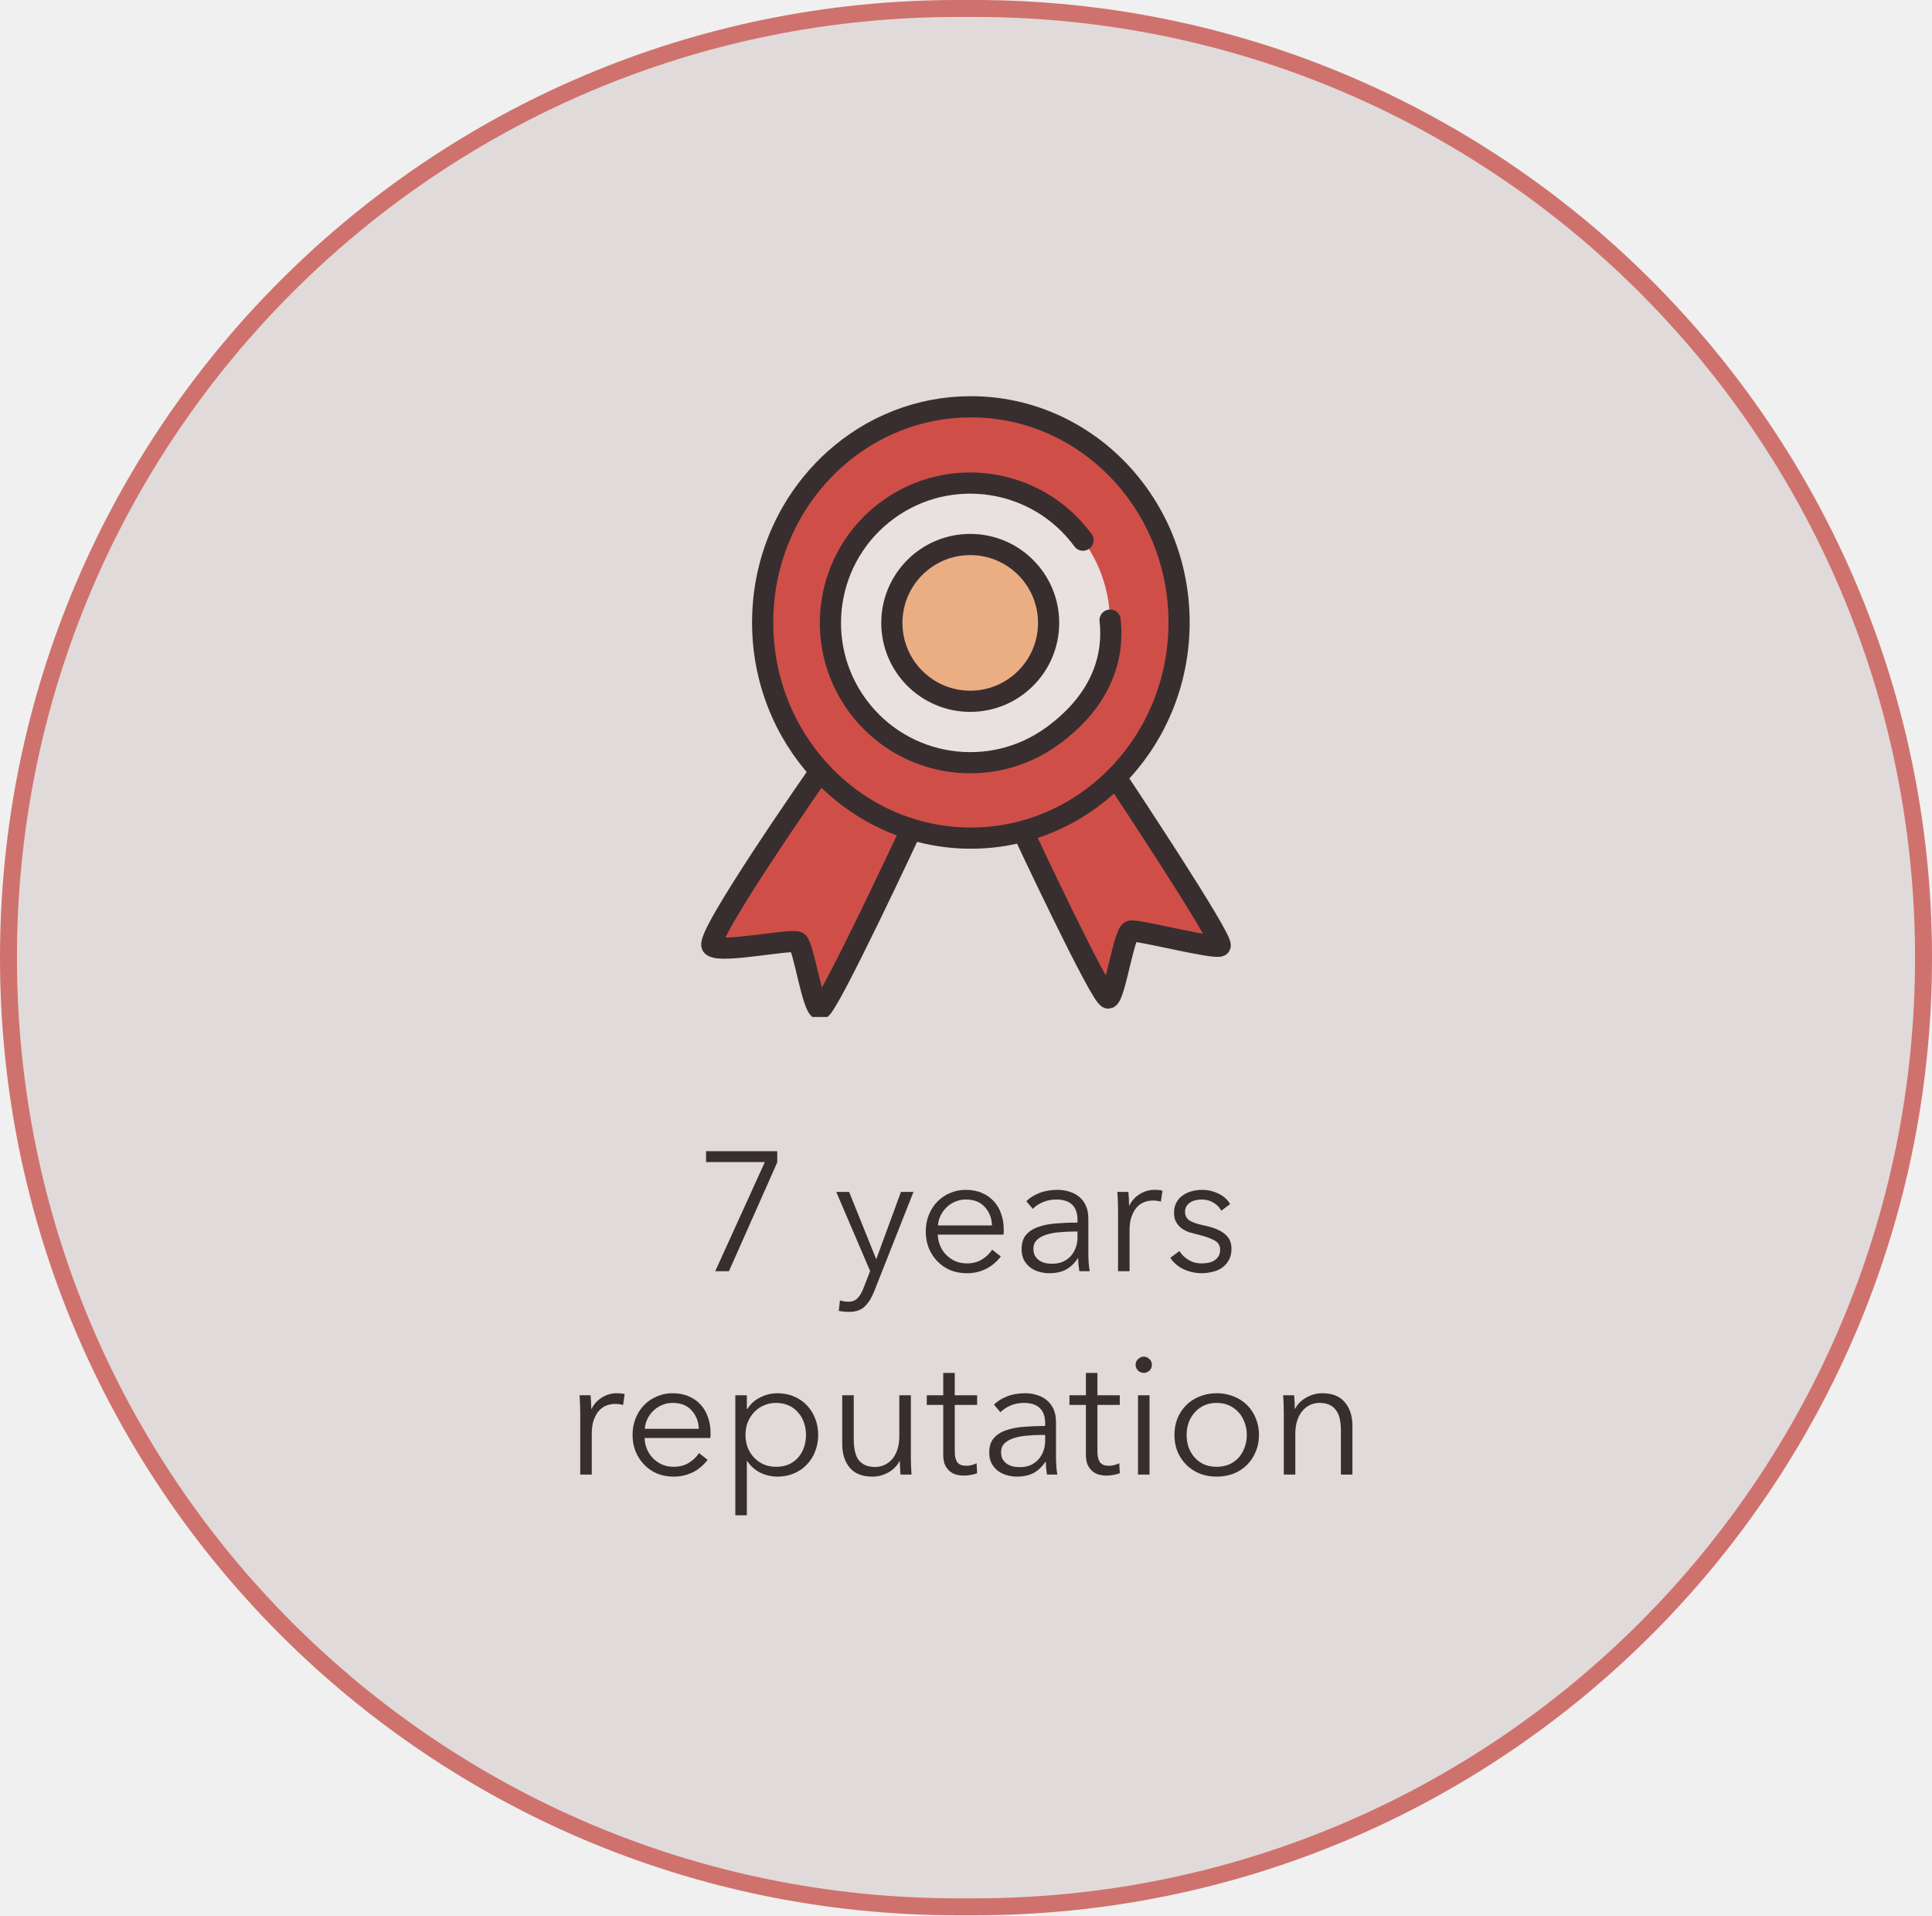
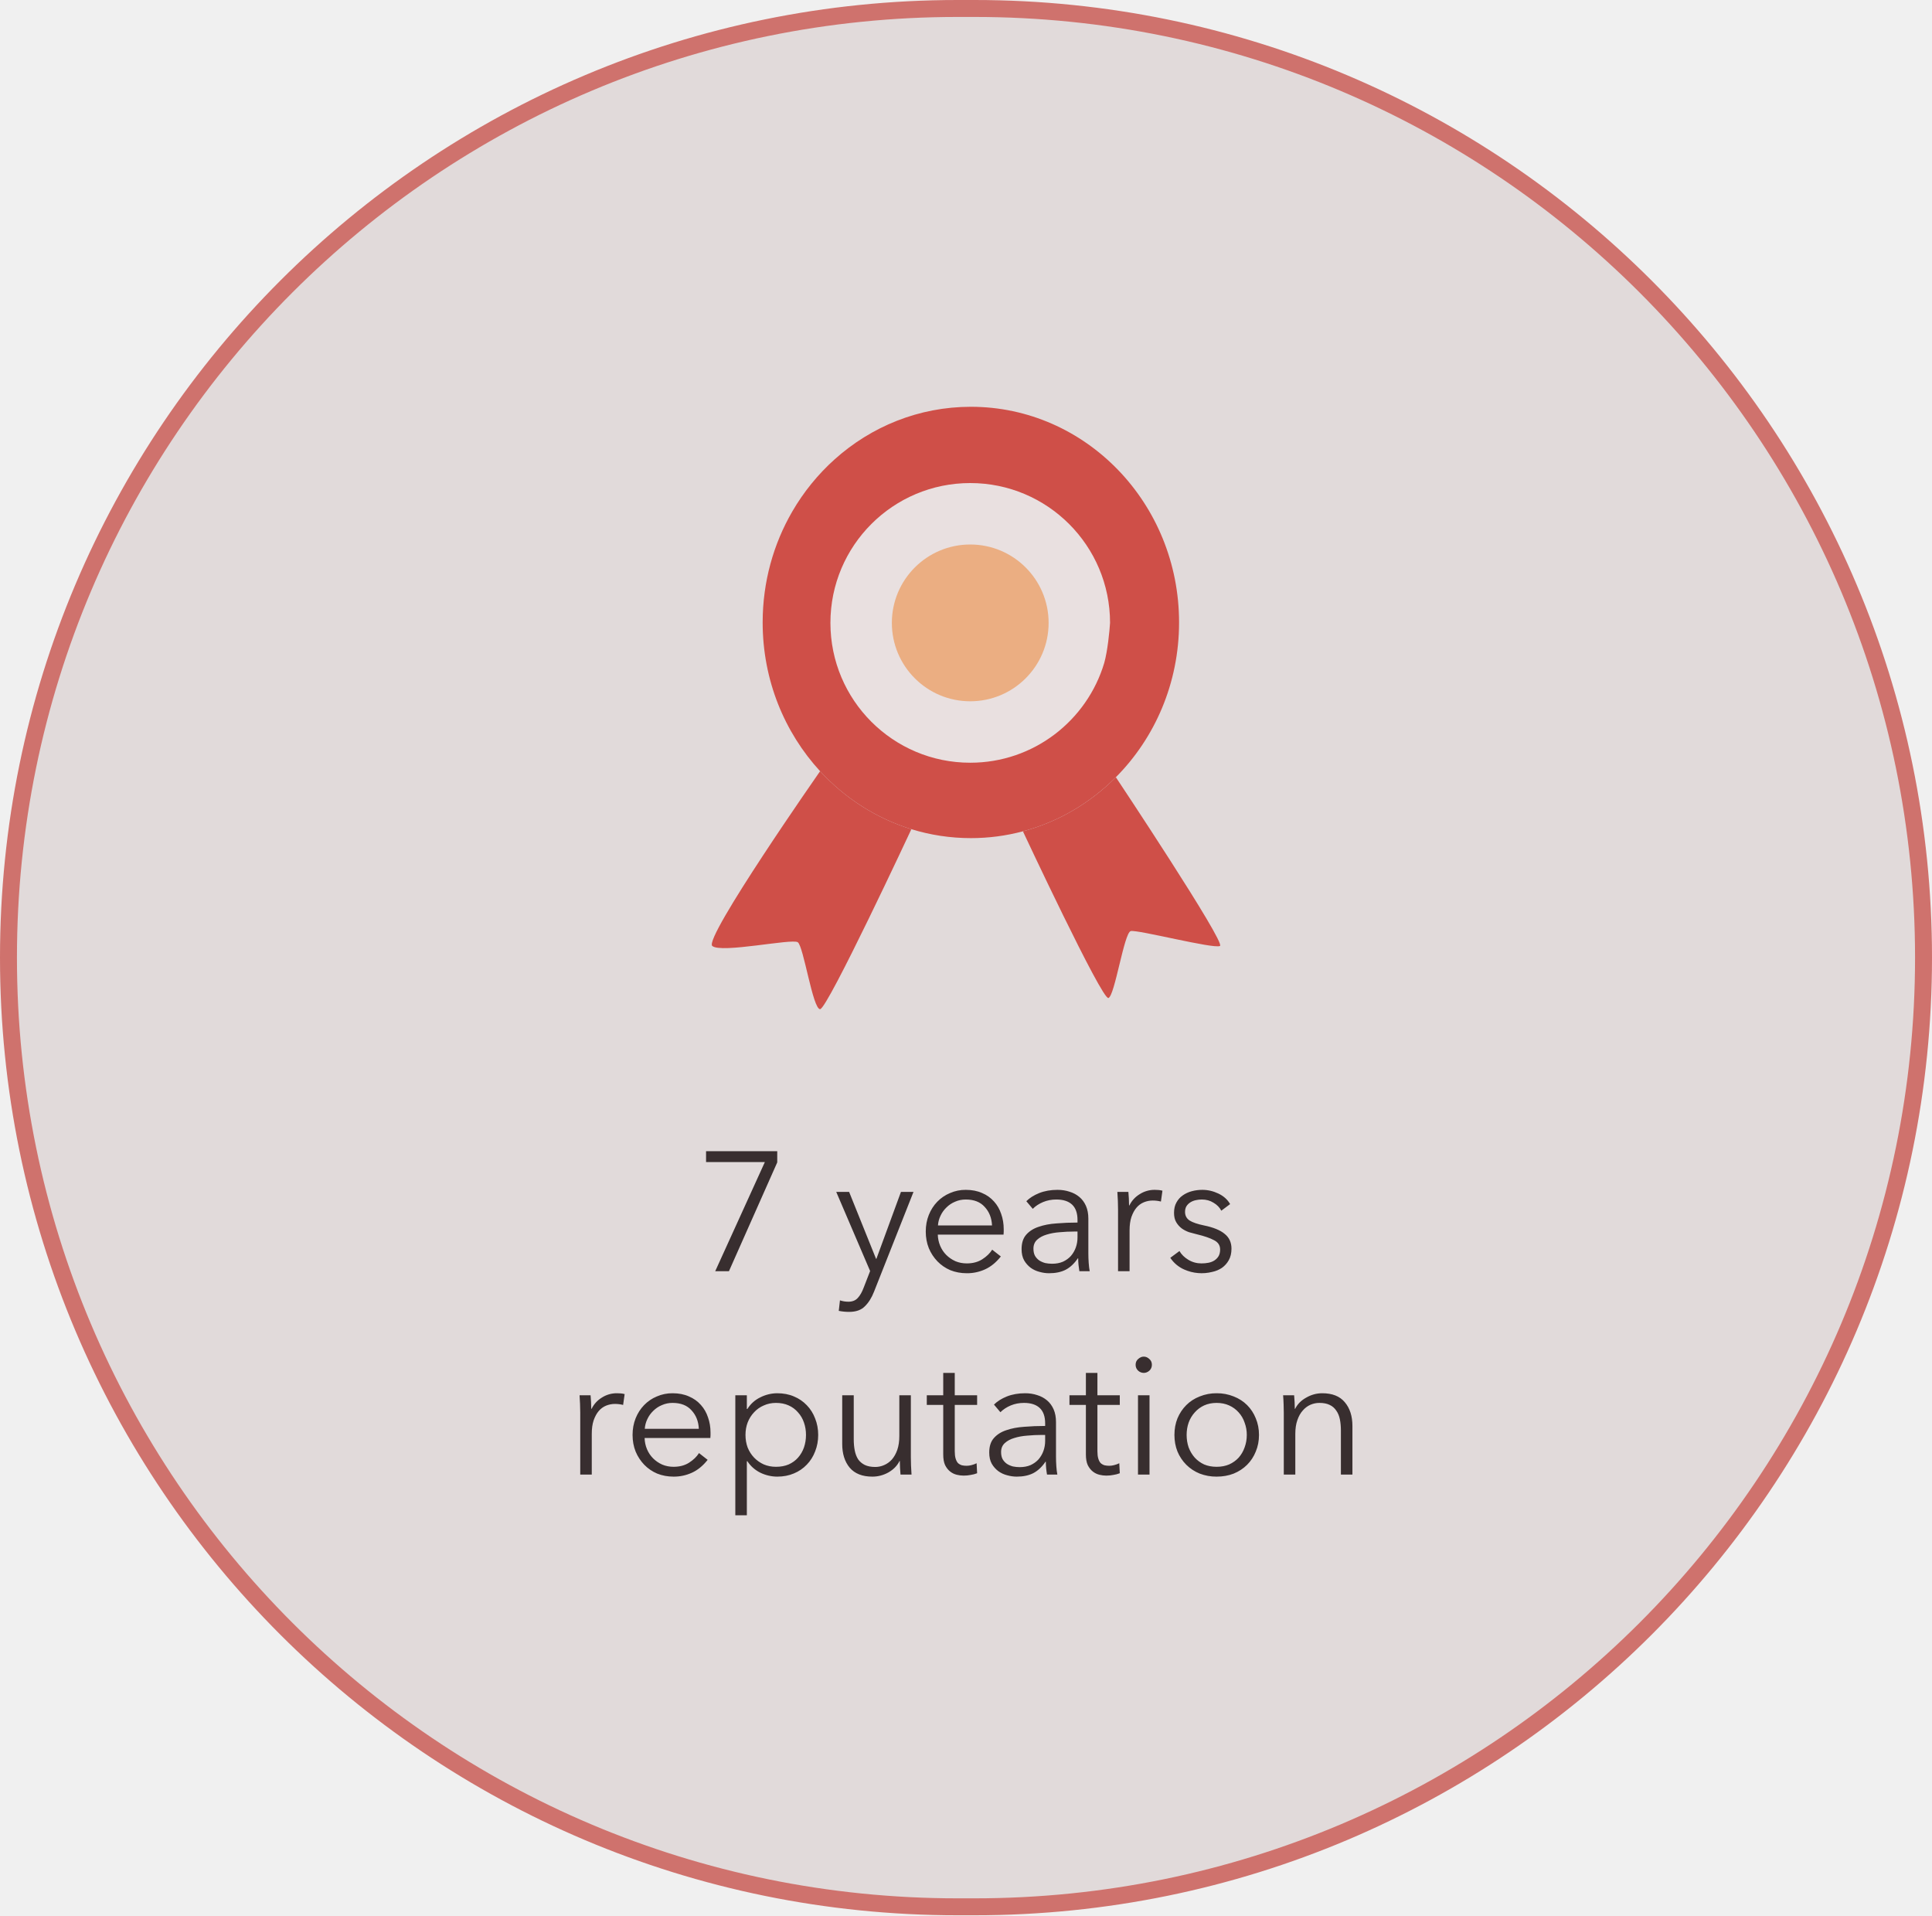
<svg xmlns="http://www.w3.org/2000/svg" width="228" height="226" fill="none">
  <rect width="226" height="224" x="1" y="1" fill="#E1DADA" rx="112" />
  <g clip-path="url(#a)">
-     <path fill="#CF4F48" d="M139.145 73.448c0 7.165-2.859 13.638-7.459 18.262-3.013 3.03-6.774 5.267-10.969 6.385a23.81 23.81 0 0 1-6.143.802c-2.439 0-4.796-.368-7.02-1.054-4.159-1.282-7.857-3.674-10.773-6.844-4.2-4.566-6.778-10.746-6.778-17.55 0-4.789 1.277-9.268 3.497-13.093a25.373 25.373 0 0 1 5-6.156c4.309-3.863 9.928-6.2 16.074-6.2 13.57 0 24.571 11.394 24.571 25.448Z" />
-     <path fill="#CF4F48" d="M96.781 91s-13.77 19.718-12.724 20.621c1.045.904 9.407-.903 10.091-.438.684.464 1.768 7.897 2.633 7.897.864 0 10.773-21.237 10.773-21.237-4.159-1.282-7.857-3.674-10.773-6.844ZM120.717 98.095s9.333 19.94 10.092 19.669c.759-.271 1.843-7.704 2.632-7.898.79-.193 9.819 2.136 10.531 1.755.712-.38-12.286-19.91-12.286-19.91-3.013 3.03-6.774 5.266-10.969 6.384Z" />
-     <path stroke="#382E2F" stroke-width="2.5" d="M96.781 91c-4.2-4.567-6.778-10.747-6.778-17.552 0-4.788 1.277-9.267 3.497-13.092a25.373 25.373 0 0 1 5-6.156c4.309-3.863 9.928-6.2 16.074-6.2 13.57 0 24.571 11.394 24.571 25.448 0 7.165-2.859 13.638-7.459 18.262M96.781 91s-13.77 19.718-12.724 20.621c1.045.904 9.407-.903 10.091-.438.684.464 1.768 7.897 2.633 7.897.864 0 10.773-21.237 10.773-21.237M96.781 91c2.916 3.17 6.614 5.562 10.773 6.844m0 0a23.793 23.793 0 0 0 7.02 1.054c2.121 0 4.18-.278 6.143-.802m0 0s9.333 19.94 10.092 19.669c.759-.271 1.843-7.704 2.632-7.898.79-.193 9.819 2.136 10.531 1.755.712-.38-12.286-19.91-12.286-19.91m-10.969 6.384c4.195-1.118 7.956-3.355 10.969-6.385" />
+     <path fill="#cf4f48" d="M139.145 73.448c0 7.165-2.859 13.638-7.459 18.262-3.013 3.03-6.774 5.267-10.969 6.385a23.81 23.81 0 0 1-6.143.802c-2.439 0-4.796-.368-7.02-1.054-4.159-1.282-7.857-3.674-10.773-6.844-4.2-4.566-6.778-10.746-6.778-17.55 0-4.789 1.277-9.268 3.497-13.093a25.373 25.373 0 0 1 5-6.156c4.309-3.863 9.928-6.2 16.074-6.2 13.57 0 24.571 11.394 24.571 25.448Z" />
+     <path fill="#cf4f48" d="M96.781 91s-13.77 19.718-12.724 20.621c1.045.904 9.407-.903 10.091-.438.684.464 1.768 7.897 2.633 7.897.864 0 10.773-21.237 10.773-21.237-4.159-1.282-7.857-3.674-10.773-6.844ZM120.717 98.095s9.333 19.94 10.092 19.669c.759-.271 1.843-7.704 2.632-7.898.79-.193 9.819 2.136 10.531 1.755.712-.38-12.286-19.91-12.286-19.91-3.013 3.03-6.774 5.266-10.969 6.384Z" />
+     <path stroke="$mainDarkBrown" stroke-width="2.5" d="M96.781 91c-4.2-4.567-6.778-10.747-6.778-17.552 0-4.788 1.277-9.267 3.497-13.092a25.373 25.373 0 0 1 5-6.156c4.309-3.863 9.928-6.2 16.074-6.2 13.57 0 24.571 11.394 24.571 25.448 0 7.165-2.859 13.638-7.459 18.262M96.781 91s-13.77 19.718-12.724 20.621c1.045.904 9.407-.903 10.091-.438.684.464 1.768 7.897 2.633 7.897.864 0 10.773-21.237 10.773-21.237M96.781 91c2.916 3.17 6.614 5.562 10.773 6.844m0 0a23.793 23.793 0 0 0 7.02 1.054c2.121 0 4.18-.278 6.143-.802m0 0s9.333 19.94 10.092 19.669c.759-.271 1.843-7.704 2.632-7.898.79-.193 9.819 2.136 10.531 1.755.712-.38-12.286-19.91-12.286-19.91m-10.969 6.384c4.195-1.118 7.956-3.355 10.969-6.385" />
    <path fill="#E9E0E0" d="M98 73.5c0 9.113 7.387 16.5 16.5 16.5 7.475 0 13.788-4.97 15.817-11.786.396-1.414.62-3.732.683-4.714 0-9.113-7.387-16.5-16.5-16.5S98 64.387 98 73.5Z" />
-     <circle cx="114.5" cy="73.5" r="9.25" fill="#EBAE82" stroke="#382E2F" stroke-width="2.5" />
-     <path stroke="#382E2F" stroke-linecap="round" stroke-width="2.5" d="M127.804 63.74c-5.39-7.347-15.716-8.934-23.063-3.544-7.348 5.39-8.935 15.716-3.545 23.064 5.39 7.347 15.716 8.934 23.063 3.544 6.027-4.42 7.203-9.624 6.745-13.629" />
+     <circle cx="114.5" cy="73.5" r="9.25" fill="#ebae82" stroke="$mainDarkBrown" stroke-width="2.5" />
+     <path stroke="$mainDarkBrown" stroke-linecap="round" stroke-width="2.5" d="M127.804 63.74c-5.39-7.347-15.716-8.934-23.063-3.544-7.348 5.39-8.935 15.716-3.545 23.064 5.39 7.347 15.716 8.934 23.063 3.544 6.027-4.42 7.203-9.624 6.745-13.629" />
  </g>
-   <path fill="#382E2F" d="m91.724 137.16-5.7 12.84h-1.62l5.86-12.88h-6.94v-1.28h8.4v1.32Zm11.661 11.38h.04l2.9-7.9h1.48l-4.66 11.78c-.28.72-.64 1.293-1.08 1.72-.426.44-1.046.66-1.86.66-.413 0-.82-.04-1.22-.12l.14-1.24c.32.107.654.16 1 .16.467 0 .834-.147 1.1-.44.267-.28.5-.687.7-1.22l.76-1.96-4-9.34h1.52l3.18 7.9Zm13.686-3.94c-.04-.88-.327-1.607-.86-2.18-.52-.587-1.267-.88-2.24-.88-.453 0-.873.087-1.26.26-.387.16-.727.387-1.02.68-.293.28-.527.607-.7.98-.173.36-.273.74-.3 1.14h6.38Zm1.38.44v.3c0 .107-.007.22-.02.34h-7.76c.013.467.107.907.28 1.32.173.413.413.773.72 1.08.307.307.667.553 1.08.74.413.173.86.26 1.34.26.707 0 1.313-.16 1.82-.48.52-.333.913-.713 1.18-1.14l1.02.8c-.56.707-1.18 1.213-1.86 1.52a5.103 5.103 0 0 1-2.16.46c-.693 0-1.34-.12-1.94-.36a4.666 4.666 0 0 1-1.52-1.04 5.008 5.008 0 0 1-1.02-1.56c-.24-.6-.36-1.253-.36-1.96 0-.707.12-1.36.36-1.96.24-.6.573-1.12 1-1.56.427-.44.927-.78 1.5-1.02a4.553 4.553 0 0 1 1.86-.38c.733 0 1.38.127 1.94.38a3.83 3.83 0 0 1 1.4 1c.373.413.653.9.84 1.46.2.56.3 1.16.3 1.8Zm8.708-1.08c0-.813-.213-1.42-.64-1.82-.427-.4-1.047-.6-1.86-.6-.56 0-1.08.1-1.56.3-.48.2-.887.467-1.22.8l-.76-.9c.387-.387.893-.707 1.52-.96.64-.253 1.36-.38 2.16-.38.507 0 .98.073 1.42.22.44.133.827.34 1.16.62.333.28.593.633.78 1.06.187.427.28.927.28 1.5v4.1c0 .36.013.733.04 1.12.027.387.067.713.12.98h-1.22c-.04-.227-.073-.473-.1-.74a7.75 7.75 0 0 1-.04-.78h-.04c-.427.627-.913 1.08-1.46 1.36-.533.267-1.18.4-1.94.4-.36 0-.733-.053-1.12-.16a3.067 3.067 0 0 1-1.04-.48 2.935 2.935 0 0 1-.78-.88c-.2-.36-.3-.8-.3-1.32 0-.72.18-1.287.54-1.7.373-.427.867-.74 1.48-.94.613-.213 1.313-.347 2.1-.4.8-.067 1.627-.1 2.48-.1v-.3Zm-.4 1.36c-.56 0-1.127.027-1.7.08-.56.04-1.073.133-1.54.28-.453.133-.827.333-1.12.6-.293.267-.44.62-.44 1.06 0 .333.06.613.18.84.133.227.307.413.52.56.213.133.447.233.7.3.267.053.533.08.8.08.48 0 .907-.08 1.28-.24.373-.173.687-.4.94-.68.253-.293.447-.627.58-1 .133-.373.2-.767.2-1.18v-.7h-.4Zm5.184-2.62c0-.253-.007-.58-.02-.98-.014-.4-.034-.76-.06-1.08h1.3a18.715 18.715 0 0 1 .08 1.6h.04a3.163 3.163 0 0 1 1.2-1.32 3.227 3.227 0 0 1 1.8-.52c.173 0 .326.007.46.02.146.013.293.04.44.08l-.18 1.28a3.917 3.917 0 0 0-.96-.12c-.36 0-.707.067-1.04.2a2.262 2.262 0 0 0-.88.64c-.24.28-.44.647-.6 1.1-.147.44-.22.973-.22 1.6v4.8h-1.36v-7.3Zm12.187.16c-.2-.387-.507-.7-.92-.94-.4-.253-.86-.38-1.38-.38-.24 0-.48.027-.72.08-.24.053-.454.14-.64.26-.187.12-.34.273-.46.46-.107.187-.16.407-.16.66 0 .44.18.78.54 1.02.36.227.926.42 1.7.58 1.106.227 1.92.56 2.44 1 .533.427.8 1.007.8 1.74 0 .533-.107.987-.32 1.36-.2.36-.467.66-.8.9a3.232 3.232 0 0 1-1.14.48 5.067 5.067 0 0 1-3.32-.28 3.805 3.805 0 0 1-1.64-1.38l1.08-.8c.24.413.593.76 1.06 1.04.466.28.98.42 1.54.42.293 0 .573-.027.84-.08.266-.053.5-.147.7-.28.2-.133.36-.3.48-.5.12-.213.18-.473.18-.78 0-.493-.24-.86-.72-1.1-.467-.253-1.147-.487-2.04-.7-.28-.067-.58-.147-.9-.24a3.477 3.477 0 0 1-.86-.44 2.507 2.507 0 0 1-.66-.74c-.174-.293-.26-.66-.26-1.1 0-.48.093-.887.28-1.22.186-.347.433-.627.74-.84a3.34 3.34 0 0 1 1.08-.5c.4-.107.813-.16 1.24-.16.653 0 1.286.147 1.9.44.613.293 1.073.707 1.38 1.24l-1.04.78ZM68.476 166.7a30.708 30.708 0 0 0-.08-2.06h1.3a18.18 18.18 0 0 1 .08 1.6h.04a3.171 3.171 0 0 1 1.2-1.32 3.228 3.228 0 0 1 1.8-.52c.173 0 .326.007.46.02.146.013.293.04.44.08l-.18 1.28a3.907 3.907 0 0 0-.96-.12c-.36 0-.707.067-1.04.2a2.268 2.268 0 0 0-.88.64c-.24.28-.44.647-.6 1.1-.147.44-.22.973-.22 1.6v4.8h-1.36v-7.3Zm13.995 1.9c-.04-.88-.326-1.607-.86-2.18-.52-.587-1.266-.88-2.24-.88a3.05 3.05 0 0 0-1.26.26c-.386.16-.726.387-1.02.68-.293.28-.526.607-.7.98-.173.36-.273.74-.3 1.14h6.38Zm1.38.44v.3c0 .107-.006.22-.02.34h-7.76c.014.467.107.907.28 1.32.174.413.414.773.72 1.08.307.307.667.553 1.08.74.414.173.86.26 1.34.26.707 0 1.314-.16 1.82-.48.52-.333.914-.713 1.18-1.14l1.02.8c-.56.707-1.18 1.213-1.86 1.52a5.101 5.101 0 0 1-2.16.46c-.693 0-1.34-.12-1.94-.36a4.667 4.667 0 0 1-1.52-1.04 5.02 5.02 0 0 1-1.02-1.56c-.24-.6-.36-1.253-.36-1.96 0-.707.12-1.36.36-1.96.24-.6.574-1.12 1-1.56a4.47 4.47 0 0 1 1.5-1.02 4.555 4.555 0 0 1 1.86-.38c.734 0 1.38.127 1.94.38.56.24 1.027.573 1.4 1 .374.413.654.9.84 1.46.2.56.3 1.16.3 1.8Zm4.286 9.76h-1.36v-14.16h1.36v1.62h.06c.386-.613.9-1.073 1.54-1.38a4.46 4.46 0 0 1 1.98-.48c.733 0 1.393.127 1.98.38a4.4 4.4 0 0 1 1.52 1.04c.426.44.753.96.98 1.56.24.6.36 1.247.36 1.94 0 .693-.12 1.34-.36 1.94-.227.6-.554 1.12-.98 1.56a4.4 4.4 0 0 1-1.52 1.04c-.587.253-1.247.38-1.98.38a4.614 4.614 0 0 1-1.98-.46 3.894 3.894 0 0 1-1.54-1.36h-.06v6.38Zm6.98-9.48c0-.52-.08-1.007-.24-1.46a3.348 3.348 0 0 0-.7-1.2 3.091 3.091 0 0 0-1.1-.82c-.44-.2-.94-.3-1.5-.3-.52 0-1 .1-1.44.3-.44.187-.82.453-1.14.8a3.68 3.68 0 0 0-.76 1.2c-.174.453-.26.947-.26 1.48s.086 1.033.26 1.5c.186.453.44.847.76 1.18.32.333.7.6 1.14.8.44.187.92.28 1.44.28.56 0 1.06-.093 1.5-.28.44-.2.806-.467 1.1-.8.306-.347.54-.747.7-1.2.16-.467.24-.96.24-1.48Zm11.155 4.68a18.715 18.715 0 0 1-.08-1.6h-.04c-.267.547-.7.993-1.3 1.34-.6.333-1.233.5-1.9.5-1.187 0-2.08-.353-2.68-1.06-.587-.707-.88-1.64-.88-2.8v-5.74h1.36v5.18c0 .493.04.94.12 1.34.08.4.213.747.4 1.04.2.28.46.5.78.66.333.16.747.24 1.24.24.36 0 .707-.073 1.04-.22.347-.147.653-.367.92-.66.267-.307.48-.687.64-1.14.16-.467.24-1.013.24-1.64v-4.8h1.36v7.3c0 .253.007.58.02.98.013.4.033.76.06 1.08h-1.3Zm9.041-8.22h-2.64v5.46c0 .347.033.633.1.86.067.227.16.407.28.54.133.12.287.207.46.26.173.04.36.06.56.06.187 0 .38-.027.58-.08.213-.053.413-.127.6-.22l.06 1.18c-.24.093-.493.16-.76.2-.253.053-.533.08-.84.08a3.44 3.44 0 0 1-.8-.1 2.024 2.024 0 0 1-.78-.38c-.24-.187-.44-.44-.6-.76-.147-.32-.22-.74-.22-1.26v-5.84h-1.94v-1.14h1.94V162h1.36v2.64h2.64v1.14Zm8.028 2.18c0-.813-.214-1.42-.64-1.82-.427-.4-1.047-.6-1.86-.6-.56 0-1.08.1-1.56.3-.48.2-.887.467-1.22.8l-.76-.9c.386-.387.893-.707 1.52-.96.64-.253 1.36-.38 2.16-.38.506 0 .98.073 1.42.22.44.133.826.34 1.16.62.333.28.593.633.78 1.06.186.427.28.927.28 1.5v4.1c0 .36.013.733.04 1.12.026.387.066.713.12.98h-1.22a9.655 9.655 0 0 1-.1-.74 7.75 7.75 0 0 1-.04-.78h-.04c-.427.627-.914 1.08-1.46 1.36-.534.267-1.18.4-1.94.4-.36 0-.734-.053-1.12-.16a3.058 3.058 0 0 1-1.04-.48 2.935 2.935 0 0 1-.78-.88c-.2-.36-.3-.8-.3-1.32 0-.72.18-1.287.54-1.7.373-.427.866-.74 1.48-.94.613-.213 1.313-.347 2.1-.4.8-.067 1.626-.1 2.48-.1v-.3Zm-.4 1.36c-.56 0-1.127.027-1.7.08-.56.04-1.074.133-1.54.28-.454.133-.827.333-1.12.6-.294.267-.44.62-.44 1.06 0 .333.06.613.18.84.133.227.306.413.52.56.213.133.446.233.7.3.266.053.533.08.8.08.48 0 .906-.08 1.28-.24.373-.173.686-.4.94-.68a3.14 3.14 0 0 0 .58-1c.133-.373.2-.767.2-1.18v-.7h-.4Zm9.208-3.54h-2.64v5.46c0 .347.033.633.1.86.067.227.16.407.28.54.133.12.287.207.46.26.173.04.36.06.56.06.187 0 .38-.027.58-.08.213-.053.413-.127.6-.22l.06 1.18c-.24.093-.493.16-.76.2-.253.053-.533.08-.84.08a3.44 3.44 0 0 1-.8-.1 2.024 2.024 0 0 1-.78-.38c-.24-.187-.44-.44-.6-.76-.147-.32-.22-.74-.22-1.26v-5.84h-1.94v-1.14h1.94V162h1.36v2.64h2.64v1.14Zm3.508 8.22h-1.36v-9.36h1.36V174Zm.28-12.96c0 .28-.1.513-.3.7-.2.173-.42.26-.66.26a.987.987 0 0 1-.66-.26.918.918 0 0 1-.3-.7c0-.28.1-.507.3-.68.2-.187.42-.28.66-.28.24 0 .46.093.66.28.2.173.3.4.3.68Zm12.64 8.28c0 .707-.127 1.36-.38 1.96-.24.6-.58 1.12-1.02 1.56-.44.44-.967.787-1.58 1.04-.614.24-1.287.36-2.02.36a5.44 5.44 0 0 1-2-.36 4.781 4.781 0 0 1-1.58-1.04 4.84 4.84 0 0 1-1.04-1.56c-.24-.6-.36-1.253-.36-1.96 0-.707.12-1.36.36-1.96.253-.6.6-1.12 1.04-1.56.44-.44.966-.78 1.58-1.02a5.193 5.193 0 0 1 2-.38 5.25 5.25 0 0 1 2.02.38c.613.24 1.14.58 1.58 1.02.44.44.78.96 1.02 1.56.253.6.38 1.253.38 1.96Zm-1.44 0a4.06 4.06 0 0 0-.26-1.46 3.357 3.357 0 0 0-.7-1.2 3.294 3.294 0 0 0-1.12-.82c-.44-.2-.934-.3-1.48-.3-.547 0-1.04.1-1.48.3-.427.2-.794.473-1.1.82a3.583 3.583 0 0 0-.72 1.2c-.16.453-.24.94-.24 1.46s.08 1.013.24 1.48c.173.453.413.853.72 1.2.306.333.673.6 1.1.8.44.187.933.28 1.48.28.546 0 1.04-.093 1.48-.28.44-.2.813-.467 1.12-.8.306-.347.54-.747.7-1.2.173-.467.26-.96.26-1.48Zm5.586-4.68a18.715 18.715 0 0 1 .08 1.6h.04c.267-.547.7-.987 1.3-1.32.6-.347 1.233-.52 1.9-.52 1.187 0 2.073.353 2.66 1.06.6.707.9 1.64.9 2.8V174h-1.36v-5.18c0-.493-.04-.94-.12-1.34-.08-.4-.22-.74-.42-1.02a1.856 1.856 0 0 0-.78-.68c-.32-.16-.727-.24-1.22-.24-.36 0-.713.073-1.06.22a2.562 2.562 0 0 0-.9.68c-.267.293-.48.673-.64 1.14-.16.453-.24.993-.24 1.62v4.8h-1.36v-7.3c0-.253-.007-.58-.02-.98-.013-.4-.033-.76-.06-1.08h1.3Z" />
+   <path fill="#382e2f" d="m91.724 137.16-5.7 12.84h-1.62l5.86-12.88h-6.94v-1.28h8.4v1.32Zm11.661 11.38h.04l2.9-7.9h1.48l-4.66 11.78c-.28.72-.64 1.293-1.08 1.72-.426.44-1.046.66-1.86.66-.413 0-.82-.04-1.22-.12l.14-1.24c.32.107.654.16 1 .16.467 0 .834-.147 1.1-.44.267-.28.5-.687.7-1.22l.76-1.96-4-9.34h1.52l3.18 7.9Zm13.686-3.94c-.04-.88-.327-1.607-.86-2.18-.52-.587-1.267-.88-2.24-.88-.453 0-.873.087-1.26.26-.387.16-.727.387-1.02.68-.293.28-.527.607-.7.98-.173.36-.273.74-.3 1.14h6.38Zm1.38.44v.3c0 .107-.007.22-.02.34h-7.76c.013.467.107.907.28 1.32.173.413.413.773.72 1.08.307.307.667.553 1.08.74.413.173.86.26 1.34.26.707 0 1.313-.16 1.82-.48.52-.333.913-.713 1.18-1.14l1.02.8c-.56.707-1.18 1.213-1.86 1.52a5.103 5.103 0 0 1-2.16.46c-.693 0-1.34-.12-1.94-.36a4.666 4.666 0 0 1-1.52-1.04 5.008 5.008 0 0 1-1.02-1.56c-.24-.6-.36-1.253-.36-1.96 0-.707.12-1.36.36-1.96.24-.6.573-1.12 1-1.56.427-.44.927-.78 1.5-1.02a4.553 4.553 0 0 1 1.86-.38c.733 0 1.38.127 1.94.38a3.83 3.83 0 0 1 1.4 1c.373.413.653.9.84 1.46.2.56.3 1.16.3 1.8Zm8.708-1.08c0-.813-.213-1.42-.64-1.82-.427-.4-1.047-.6-1.86-.6-.56 0-1.08.1-1.56.3-.48.2-.887.467-1.22.8l-.76-.9c.387-.387.893-.707 1.52-.96.64-.253 1.36-.38 2.16-.38.507 0 .98.073 1.42.22.44.133.827.34 1.16.62.333.28.593.633.78 1.06.187.427.28.927.28 1.5v4.1c0 .36.013.733.04 1.12.027.387.067.713.12.98h-1.22c-.04-.227-.073-.473-.1-.74a7.75 7.75 0 0 1-.04-.78h-.04c-.427.627-.913 1.08-1.46 1.36-.533.267-1.18.4-1.94.4-.36 0-.733-.053-1.12-.16a3.067 3.067 0 0 1-1.04-.48 2.935 2.935 0 0 1-.78-.88c-.2-.36-.3-.8-.3-1.32 0-.72.18-1.287.54-1.7.373-.427.867-.74 1.48-.94.613-.213 1.313-.347 2.1-.4.8-.067 1.627-.1 2.48-.1v-.3Zm-.4 1.36c-.56 0-1.127.027-1.7.08-.56.04-1.073.133-1.54.28-.453.133-.827.333-1.12.6-.293.267-.44.62-.44 1.06 0 .333.06.613.18.84.133.227.307.413.52.56.213.133.447.233.7.3.267.053.533.08.8.08.48 0 .907-.08 1.28-.24.373-.173.687-.4.94-.68.253-.293.447-.627.58-1 .133-.373.2-.767.2-1.18v-.7h-.4Zm5.184-2.62c0-.253-.007-.58-.02-.98-.014-.4-.034-.76-.06-1.08h1.3a18.715 18.715 0 0 1 .08 1.6h.04a3.163 3.163 0 0 1 1.2-1.32 3.227 3.227 0 0 1 1.8-.52c.173 0 .326.007.46.02.146.013.293.04.44.08l-.18 1.28a3.917 3.917 0 0 0-.96-.12c-.36 0-.707.067-1.04.2a2.262 2.262 0 0 0-.88.64c-.24.28-.44.647-.6 1.1-.147.44-.22.973-.22 1.6v4.8h-1.36v-7.3Zm12.187.16c-.2-.387-.507-.7-.92-.94-.4-.253-.86-.38-1.38-.38-.24 0-.48.027-.72.08-.24.053-.454.14-.64.26-.187.12-.34.273-.46.46-.107.187-.16.407-.16.66 0 .44.18.78.54 1.02.36.227.926.42 1.7.58 1.106.227 1.92.56 2.44 1 .533.427.8 1.007.8 1.74 0 .533-.107.987-.32 1.36-.2.36-.467.66-.8.9a3.232 3.232 0 0 1-1.14.48 5.067 5.067 0 0 1-3.32-.28 3.805 3.805 0 0 1-1.64-1.38l1.08-.8c.24.413.593.76 1.06 1.04.466.28.98.42 1.54.42.293 0 .573-.027.84-.08.266-.053.5-.147.7-.28.2-.133.36-.3.48-.5.12-.213.18-.473.18-.78 0-.493-.24-.86-.72-1.1-.467-.253-1.147-.487-2.04-.7-.28-.067-.58-.147-.9-.24a3.477 3.477 0 0 1-.86-.44 2.507 2.507 0 0 1-.66-.74c-.174-.293-.26-.66-.26-1.1 0-.48.093-.887.28-1.22.186-.347.433-.627.74-.84a3.34 3.34 0 0 1 1.08-.5c.4-.107.813-.16 1.24-.16.653 0 1.286.147 1.9.44.613.293 1.073.707 1.38 1.24l-1.04.78ZM68.476 166.7a30.708 30.708 0 0 0-.08-2.06h1.3a18.18 18.18 0 0 1 .08 1.6h.04a3.171 3.171 0 0 1 1.2-1.32 3.228 3.228 0 0 1 1.8-.52c.173 0 .326.007.46.02.146.013.293.04.44.08l-.18 1.28a3.907 3.907 0 0 0-.96-.12c-.36 0-.707.067-1.04.2a2.268 2.268 0 0 0-.88.64c-.24.28-.44.647-.6 1.1-.147.44-.22.973-.22 1.6v4.8h-1.36v-7.3Zm13.995 1.9c-.04-.88-.326-1.607-.86-2.18-.52-.587-1.266-.88-2.24-.88a3.05 3.05 0 0 0-1.26.26c-.386.16-.726.387-1.02.68-.293.28-.526.607-.7.98-.173.36-.273.74-.3 1.14h6.38Zm1.38.44v.3c0 .107-.006.22-.02.34h-7.76c.014.467.107.907.28 1.32.174.413.414.773.72 1.08.307.307.667.553 1.08.74.414.173.86.26 1.34.26.707 0 1.314-.16 1.82-.48.52-.333.914-.713 1.18-1.14l1.02.8c-.56.707-1.18 1.213-1.86 1.52a5.101 5.101 0 0 1-2.16.46c-.693 0-1.34-.12-1.94-.36a4.667 4.667 0 0 1-1.52-1.04 5.02 5.02 0 0 1-1.02-1.56c-.24-.6-.36-1.253-.36-1.96 0-.707.12-1.36.36-1.96.24-.6.574-1.12 1-1.56a4.47 4.47 0 0 1 1.5-1.02 4.555 4.555 0 0 1 1.86-.38c.734 0 1.38.127 1.94.38.56.24 1.027.573 1.4 1 .374.413.654.9.84 1.46.2.56.3 1.16.3 1.8Zm4.286 9.76h-1.36v-14.16h1.36v1.62h.06c.386-.613.9-1.073 1.54-1.38a4.46 4.46 0 0 1 1.98-.48c.733 0 1.393.127 1.98.38a4.4 4.4 0 0 1 1.52 1.04c.426.44.753.96.98 1.56.24.6.36 1.247.36 1.94 0 .693-.12 1.34-.36 1.94-.227.6-.554 1.12-.98 1.56a4.4 4.4 0 0 1-1.52 1.04c-.587.253-1.247.38-1.98.38a4.614 4.614 0 0 1-1.98-.46 3.894 3.894 0 0 1-1.54-1.36h-.06v6.38Zm6.98-9.48c0-.52-.08-1.007-.24-1.46a3.348 3.348 0 0 0-.7-1.2 3.091 3.091 0 0 0-1.1-.82c-.44-.2-.94-.3-1.5-.3-.52 0-1 .1-1.44.3-.44.187-.82.453-1.14.8a3.68 3.68 0 0 0-.76 1.2c-.174.453-.26.947-.26 1.48s.086 1.033.26 1.5c.186.453.44.847.76 1.18.32.333.7.6 1.14.8.44.187.92.28 1.44.28.56 0 1.06-.093 1.5-.28.44-.2.806-.467 1.1-.8.306-.347.54-.747.7-1.2.16-.467.24-.96.24-1.48Zm11.155 4.68a18.715 18.715 0 0 1-.08-1.6h-.04c-.267.547-.7.993-1.3 1.34-.6.333-1.233.5-1.9.5-1.187 0-2.08-.353-2.68-1.06-.587-.707-.88-1.64-.88-2.8v-5.74h1.36v5.18c0 .493.04.94.12 1.34.08.4.213.747.4 1.04.2.28.46.5.78.66.333.16.747.24 1.24.24.36 0 .707-.073 1.04-.22.347-.147.653-.367.92-.66.267-.307.48-.687.64-1.14.16-.467.24-1.013.24-1.64v-4.8h1.36v7.3c0 .253.007.58.02.98.013.4.033.76.06 1.08h-1.3Zm9.041-8.22h-2.64v5.46c0 .347.033.633.1.86.067.227.16.407.28.54.133.12.287.207.46.26.173.04.36.06.56.06.187 0 .38-.027.58-.08.213-.053.413-.127.6-.22l.06 1.18c-.24.093-.493.16-.76.2-.253.053-.533.08-.84.08a3.44 3.44 0 0 1-.8-.1 2.024 2.024 0 0 1-.78-.38c-.24-.187-.44-.44-.6-.76-.147-.32-.22-.74-.22-1.26v-5.84h-1.94v-1.14h1.94V162h1.36v2.64h2.64v1.14Zm8.028 2.18c0-.813-.214-1.42-.64-1.82-.427-.4-1.047-.6-1.86-.6-.56 0-1.08.1-1.56.3-.48.2-.887.467-1.22.8l-.76-.9c.386-.387.893-.707 1.52-.96.64-.253 1.36-.38 2.16-.38.506 0 .98.073 1.42.22.44.133.826.34 1.16.62.333.28.593.633.78 1.06.186.427.28.927.28 1.5v4.1c0 .36.013.733.04 1.12.026.387.066.713.12.98h-1.22a9.655 9.655 0 0 1-.1-.74 7.75 7.75 0 0 1-.04-.78h-.04c-.427.627-.914 1.08-1.46 1.36-.534.267-1.18.4-1.94.4-.36 0-.734-.053-1.12-.16a3.058 3.058 0 0 1-1.04-.48 2.935 2.935 0 0 1-.78-.88c-.2-.36-.3-.8-.3-1.32 0-.72.18-1.287.54-1.7.373-.427.866-.74 1.48-.94.613-.213 1.313-.347 2.1-.4.8-.067 1.626-.1 2.48-.1v-.3Zm-.4 1.36c-.56 0-1.127.027-1.7.08-.56.04-1.074.133-1.54.28-.454.133-.827.333-1.12.6-.294.267-.44.62-.44 1.06 0 .333.06.613.18.84.133.227.306.413.52.56.213.133.446.233.7.3.266.053.533.08.8.08.48 0 .906-.08 1.28-.24.373-.173.686-.4.94-.68a3.14 3.14 0 0 0 .58-1c.133-.373.2-.767.2-1.18v-.7h-.4Zm9.208-3.54h-2.64v5.46c0 .347.033.633.1.86.067.227.16.407.28.54.133.12.287.207.46.26.173.04.36.06.56.06.187 0 .38-.027.58-.08.213-.053.413-.127.6-.22l.06 1.18c-.24.093-.493.16-.76.2-.253.053-.533.08-.84.08a3.44 3.44 0 0 1-.8-.1 2.024 2.024 0 0 1-.78-.38c-.24-.187-.44-.44-.6-.76-.147-.32-.22-.74-.22-1.26v-5.84h-1.94v-1.14h1.94V162h1.36v2.64h2.64v1.14Zm3.508 8.22h-1.36v-9.36h1.36V174Zm.28-12.96c0 .28-.1.513-.3.7-.2.173-.42.26-.66.26a.987.987 0 0 1-.66-.26.918.918 0 0 1-.3-.7c0-.28.1-.507.3-.68.2-.187.42-.28.66-.28.24 0 .46.093.66.28.2.173.3.4.3.68Zm12.64 8.28c0 .707-.127 1.36-.38 1.96-.24.6-.58 1.12-1.02 1.56-.44.44-.967.787-1.58 1.04-.614.24-1.287.36-2.02.36a5.44 5.44 0 0 1-2-.36 4.781 4.781 0 0 1-1.58-1.04 4.84 4.84 0 0 1-1.04-1.56c-.24-.6-.36-1.253-.36-1.96 0-.707.12-1.36.36-1.96.253-.6.6-1.12 1.04-1.56.44-.44.966-.78 1.58-1.02a5.193 5.193 0 0 1 2-.38 5.25 5.25 0 0 1 2.02.38c.613.24 1.14.58 1.58 1.02.44.44.78.96 1.02 1.56.253.6.38 1.253.38 1.96Zm-1.44 0a4.06 4.06 0 0 0-.26-1.46 3.357 3.357 0 0 0-.7-1.2 3.294 3.294 0 0 0-1.12-.82c-.44-.2-.934-.3-1.48-.3-.547 0-1.04.1-1.48.3-.427.2-.794.473-1.1.82a3.583 3.583 0 0 0-.72 1.2c-.16.453-.24.94-.24 1.46s.08 1.013.24 1.48c.173.453.413.853.72 1.2.306.333.673.6 1.1.8.44.187.933.28 1.48.28.546 0 1.04-.093 1.48-.28.44-.2.813-.467 1.12-.8.306-.347.54-.747.7-1.2.173-.467.26-.96.26-1.48Zm5.586-4.68a18.715 18.715 0 0 1 .08 1.6h.04c.267-.547.7-.987 1.3-1.32.6-.347 1.233-.52 1.9-.52 1.187 0 2.073.353 2.66 1.06.6.707.9 1.64.9 2.8V174h-1.36v-5.18c0-.493-.04-.94-.12-1.34-.08-.4-.22-.74-.42-1.02a1.856 1.856 0 0 0-.78-.68c-.32-.16-.727-.24-1.22-.24-.36 0-.713.073-1.06.22a2.562 2.562 0 0 0-.9.68c-.267.293-.48.673-.64 1.14-.16.453-.24.993-.24 1.62v4.8h-1.36v-7.3c0-.253-.007-.58-.02-.98-.013-.4-.033-.76-.06-1.08h1.3Z" />
  <rect width="226" height="224" x="1" y="1" stroke="#CF726D" stroke-width="2" rx="112" />
  <defs>
    <clipPath id="a">
      <path fill="#fff" d="M77 46h74v74H77z" />
    </clipPath>
  </defs>
</svg>
